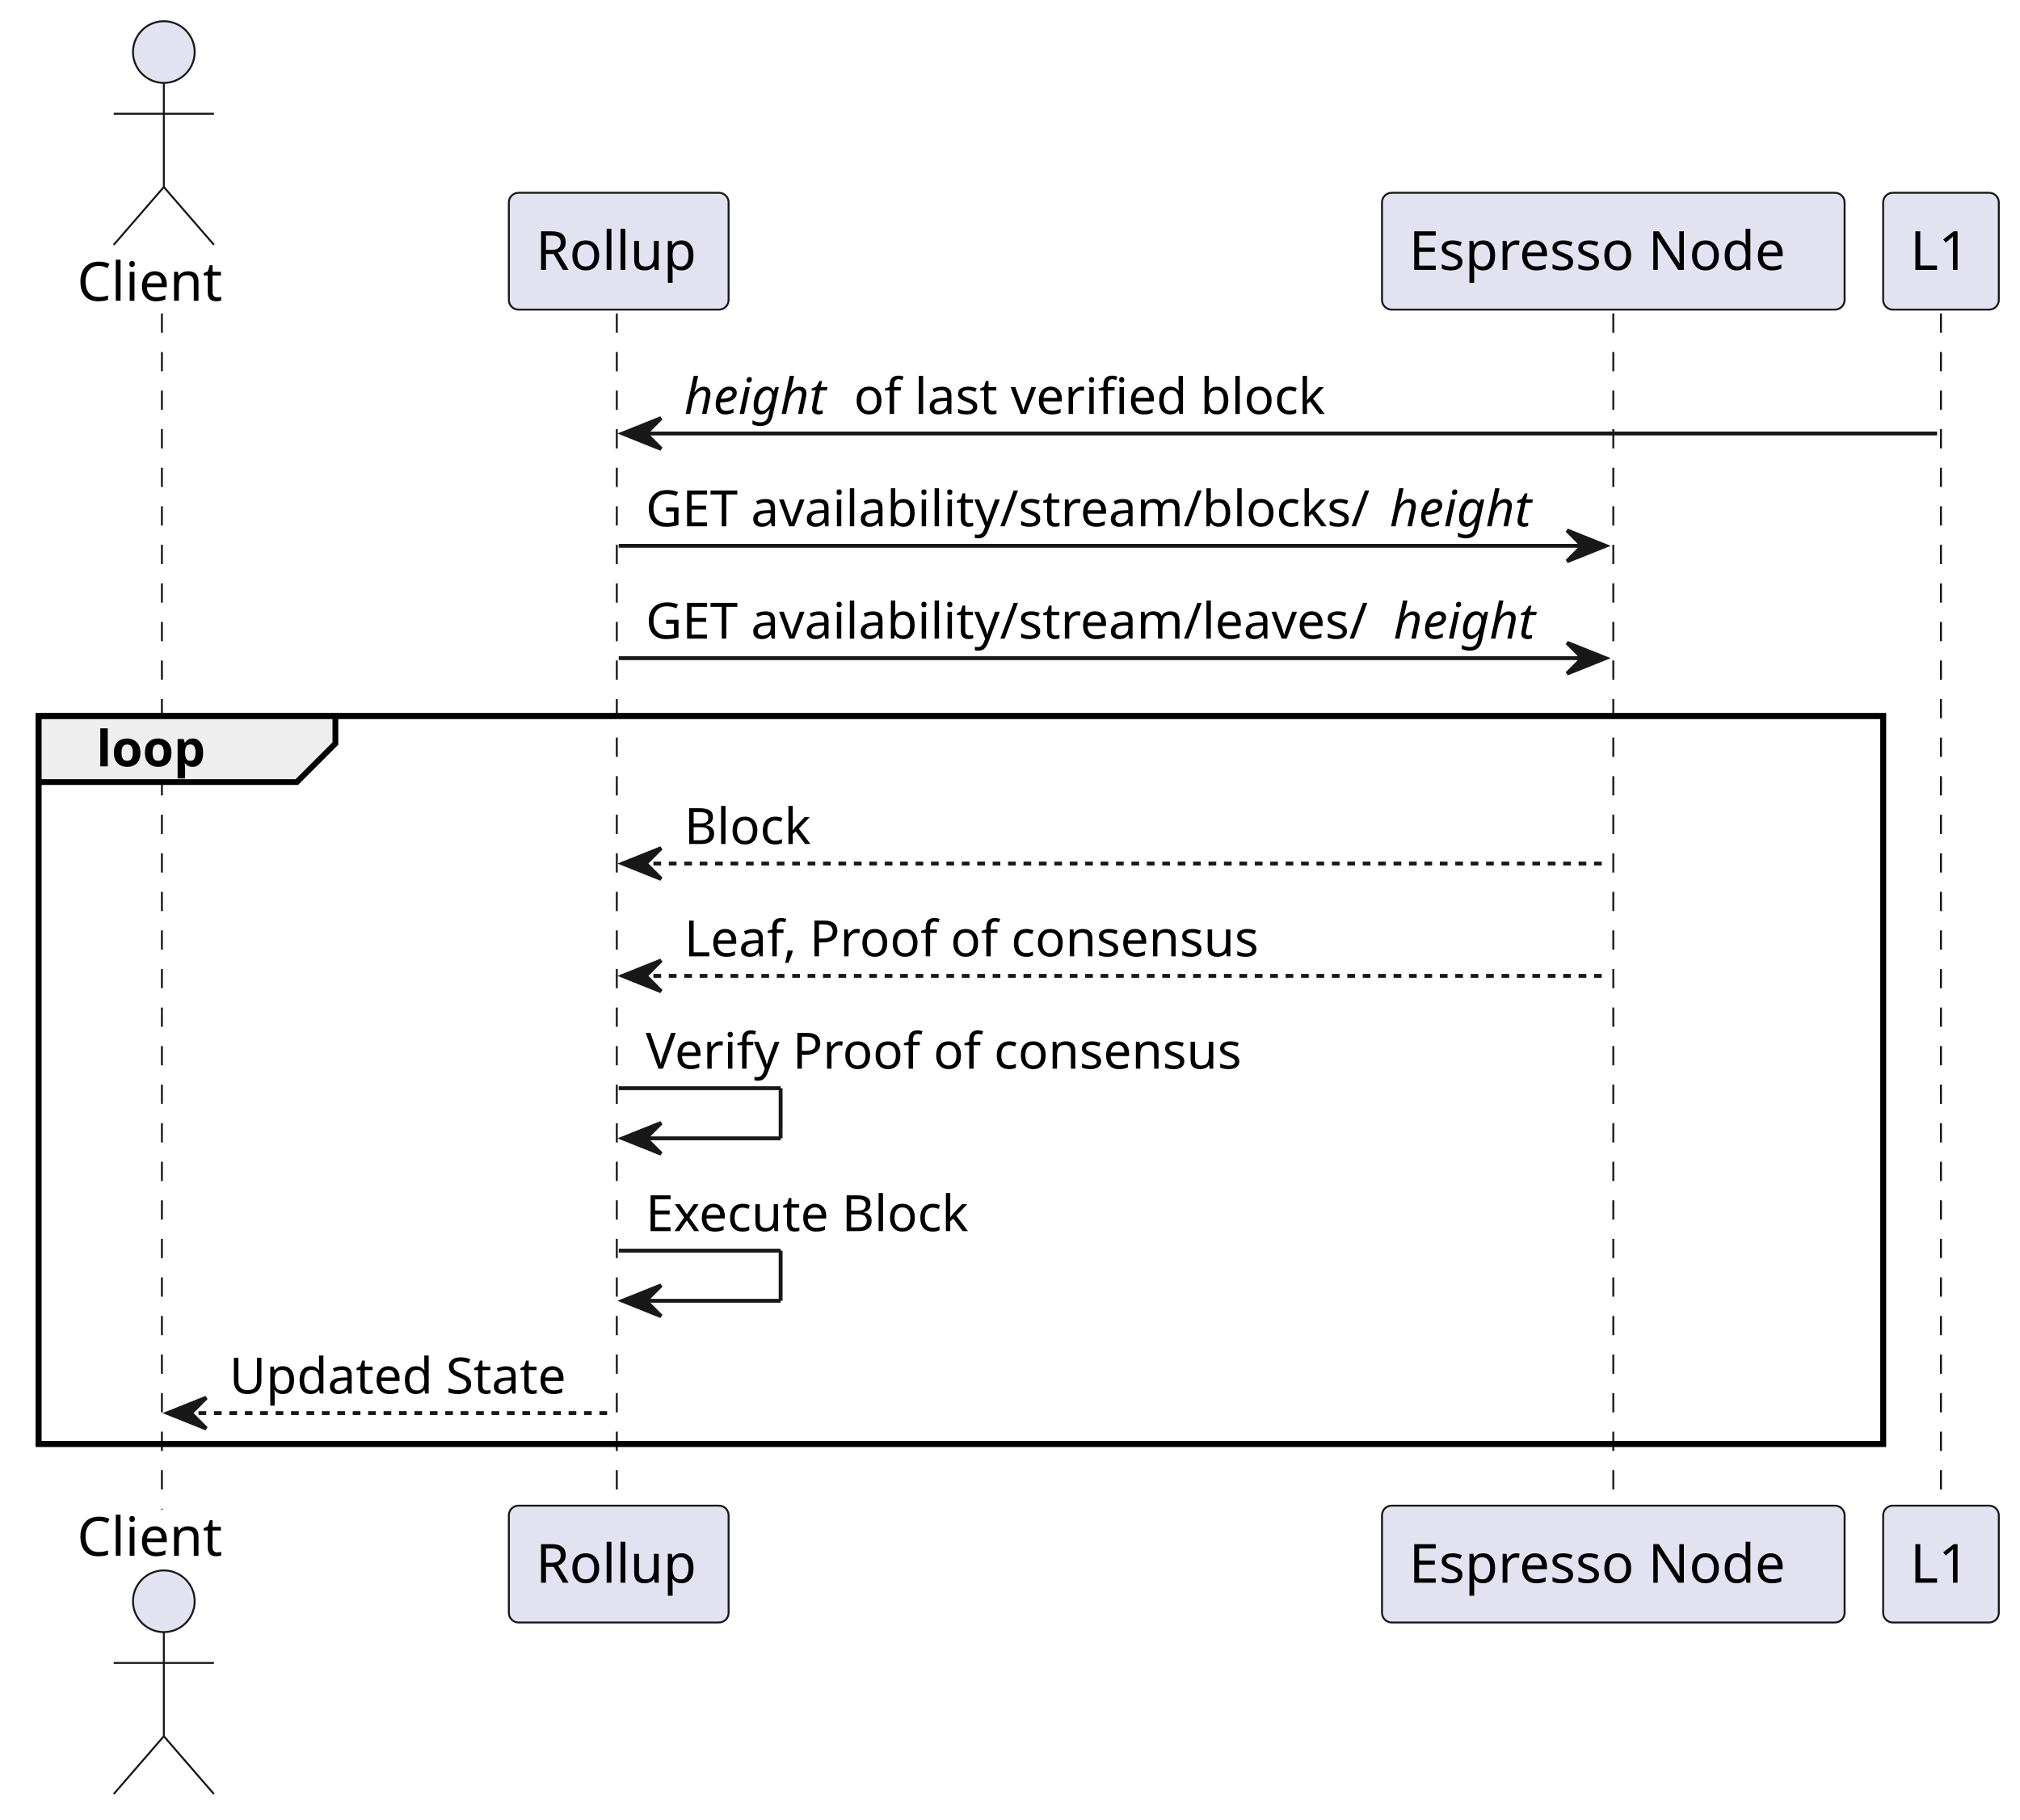
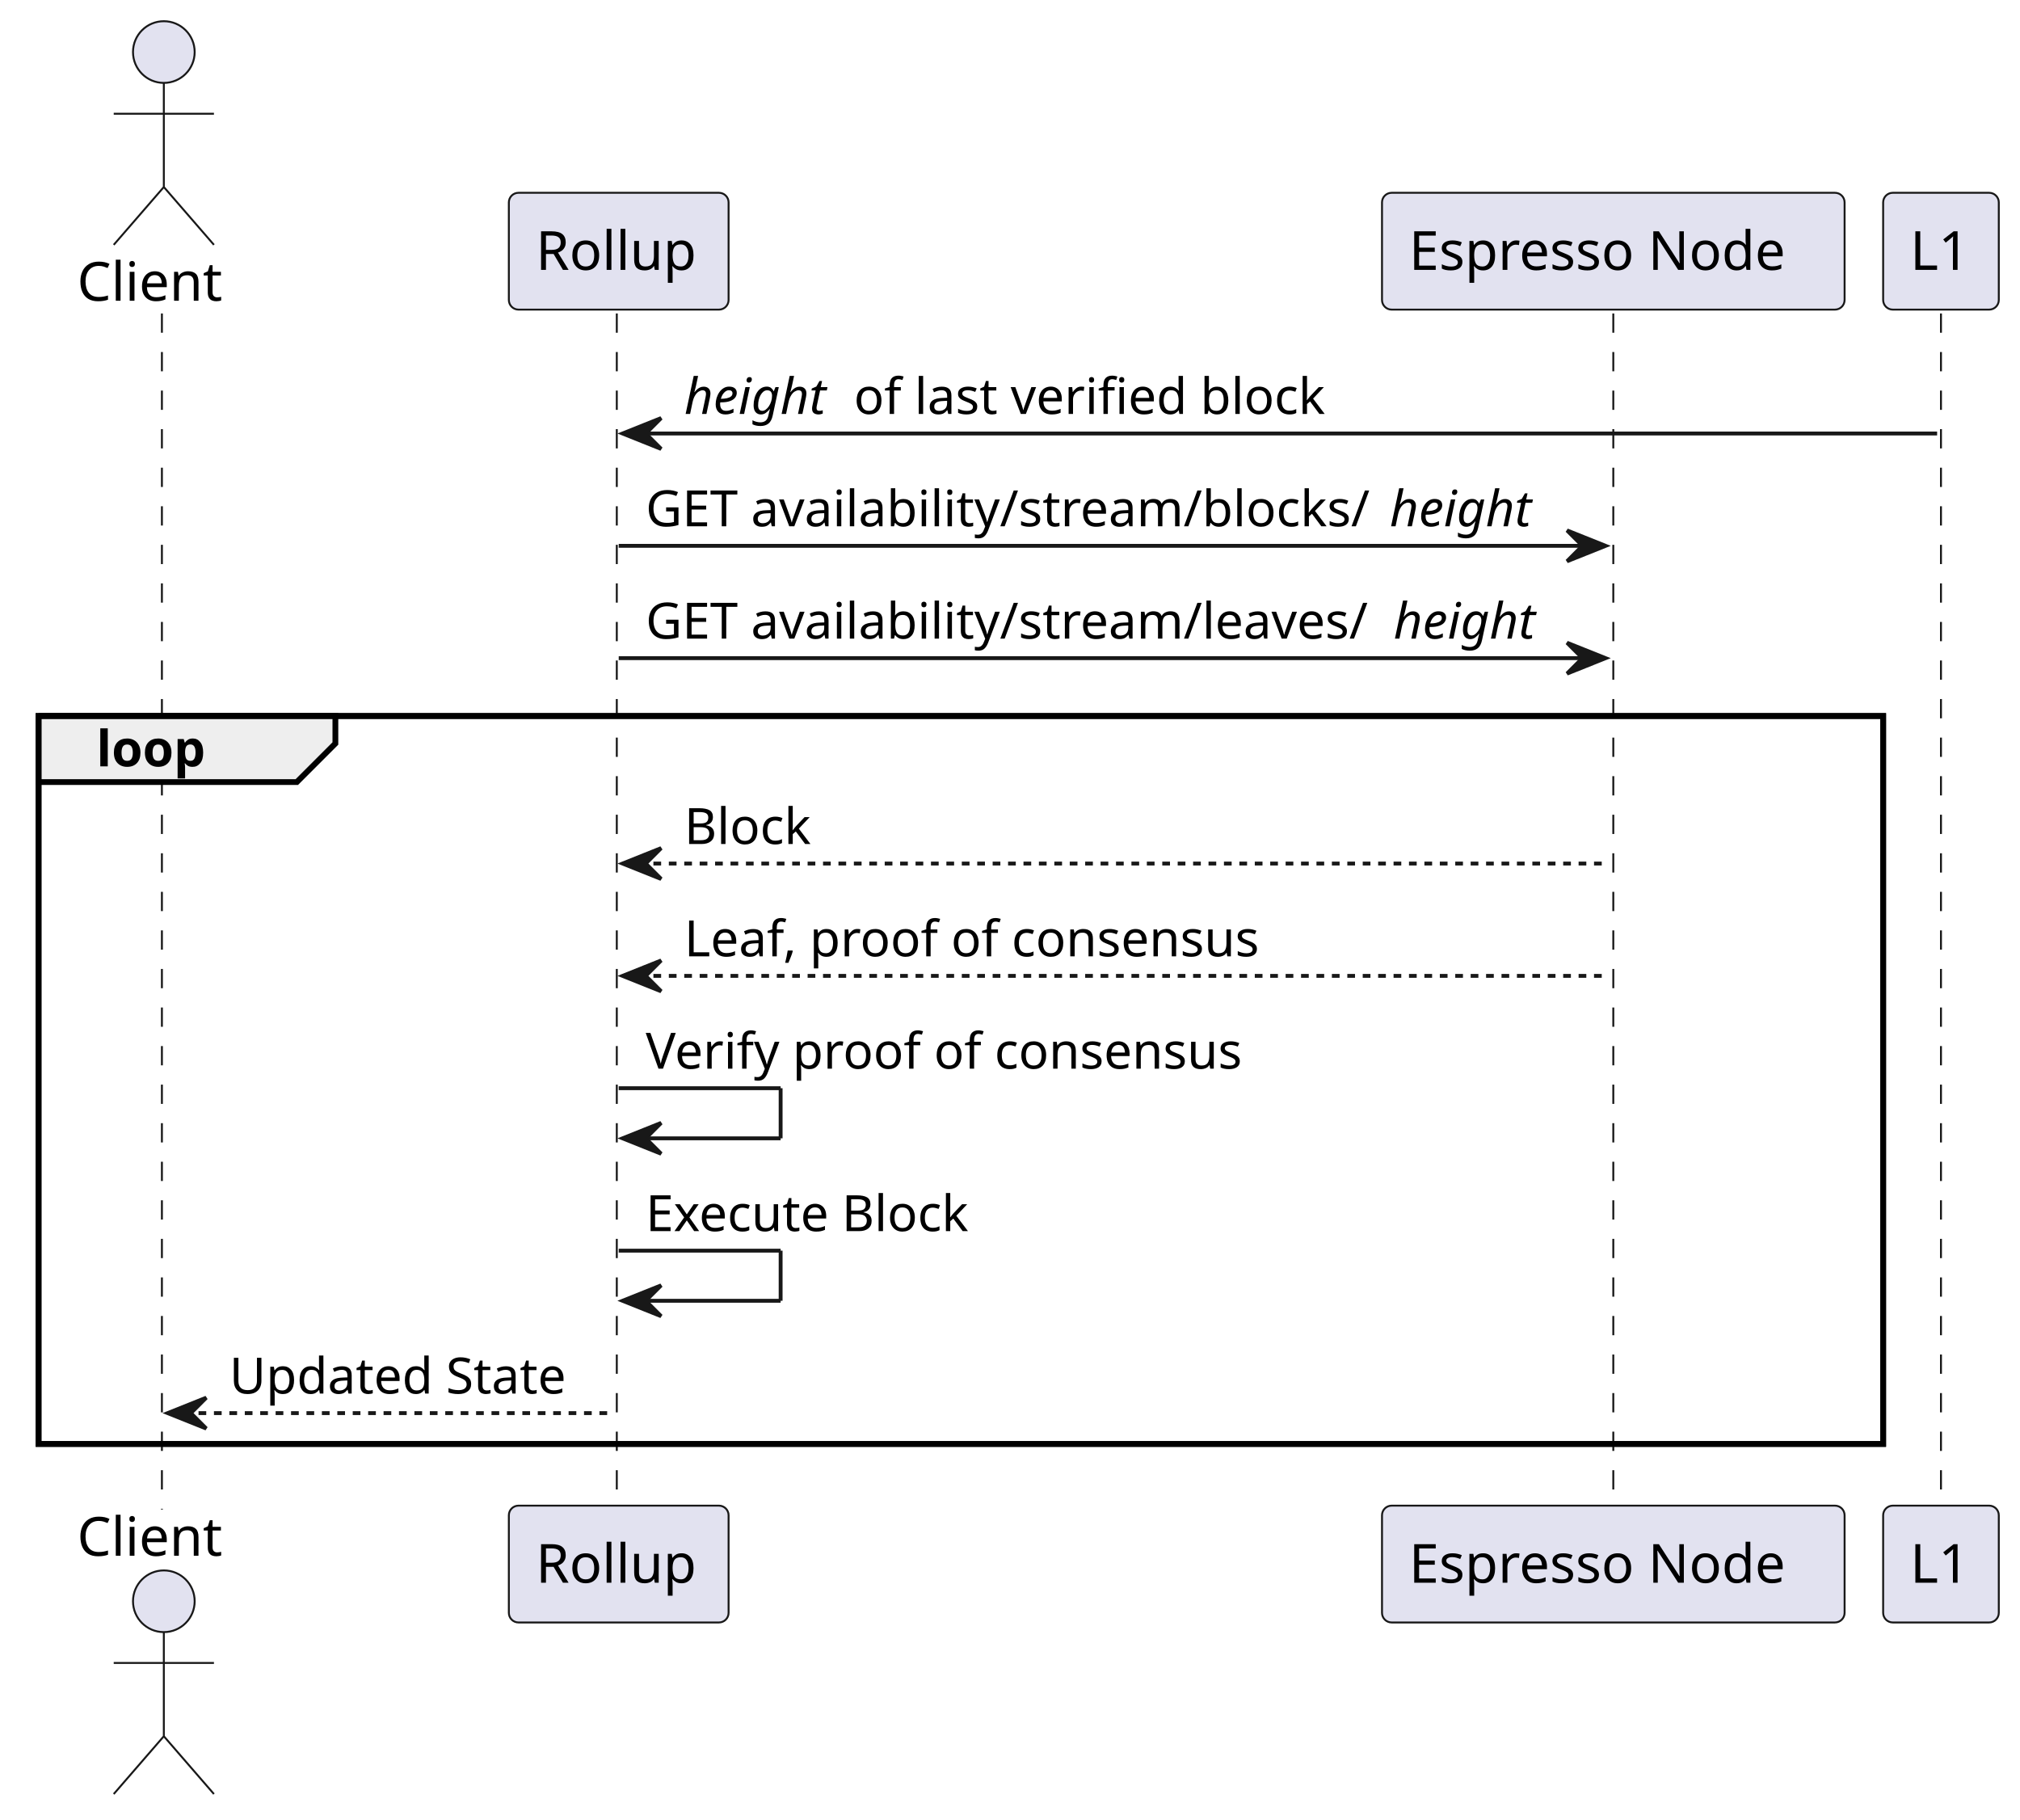
<svg xmlns="http://www.w3.org/2000/svg" contentStyleType="text/css" height="472px" preserveAspectRatio="none" style="width:524px;height:472px;background:#FFFFFF;" version="1.1" viewBox="0 0 524 472" width="524px" zoomAndPan="magnify">
  <defs />
  <g>
    <rect fill="none" height="188.797" style="stroke:#000000;stroke-width:1.5;" width="478.5" x="10" y="185.695" />
    <line style="stroke:#181818;stroke-width:0.5;stroke-dasharray:5.0,5.0;" x1="42" x2="42" y1="81.297" y2="391.492" />
    <line style="stroke:#181818;stroke-width:0.5;stroke-dasharray:5.0,5.0;" x1="160" x2="160" y1="81.297" y2="391.492" />
    <line style="stroke:#181818;stroke-width:0.5;stroke-dasharray:5.0,5.0;" x1="418.5" x2="418.5" y1="81.297" y2="391.492" />
    <line style="stroke:#181818;stroke-width:0.5;stroke-dasharray:5.0,5.0;" x1="503.5" x2="503.5" y1="81.297" y2="391.492" />
    <text fill="#000000" font-family="sans-serif" font-size="14" lengthAdjust="spacing" textLength="39" x="20" y="77.995">Client</text>
    <ellipse cx="42.5" cy="13.5" fill="#E2E2F0" rx="8" ry="8" style="stroke:#181818;stroke-width:0.5;" />
    <path d="M42.5,21.5 L42.5,48.5 M29.5,29.5 L55.5,29.5 M42.5,48.5 L29.5,63.5 M42.5,48.5 L55.5,63.5 " fill="none" style="stroke:#181818;stroke-width:0.5;" />
    <text fill="#000000" font-family="sans-serif" font-size="14" lengthAdjust="spacing" textLength="39" x="20" y="403.487">Client</text>
    <ellipse cx="42.5" cy="415.289" fill="#E2E2F0" rx="8" ry="8" style="stroke:#181818;stroke-width:0.5;" />
    <path d="M42.5,423.289 L42.5,450.289 M29.5,431.289 L55.5,431.289 M42.5,450.289 L29.5,465.289 M42.5,450.289 L55.5,465.289 " fill="none" style="stroke:#181818;stroke-width:0.5;" />
    <rect fill="#E2E2F0" height="30.297" rx="2.5" ry="2.5" style="stroke:#181818;stroke-width:0.5;" width="57" x="132" y="50" />
    <text fill="#000000" font-family="sans-serif" font-size="14" lengthAdjust="spacing" textLength="43" x="139" y="69.995">Rollup</text>
    <rect fill="#E2E2F0" height="30.297" rx="2.5" ry="2.5" style="stroke:#181818;stroke-width:0.5;" width="57" x="132" y="390.492" />
    <text fill="#000000" font-family="sans-serif" font-size="14" lengthAdjust="spacing" textLength="43" x="139" y="410.487">Rollup</text>
    <rect fill="#E2E2F0" height="30.297" rx="2.5" ry="2.5" style="stroke:#181818;stroke-width:0.5;" width="120" x="358.5" y="50" />
    <text fill="#000000" font-family="sans-serif" font-size="14" lengthAdjust="spacing" textLength="106" x="365.5" y="69.995">Espresso Node</text>
    <rect fill="#E2E2F0" height="30.297" rx="2.5" ry="2.5" style="stroke:#181818;stroke-width:0.5;" width="120" x="358.5" y="390.492" />
    <text fill="#000000" font-family="sans-serif" font-size="14" lengthAdjust="spacing" textLength="106" x="365.5" y="410.487">Espresso Node</text>
    <rect fill="#E2E2F0" height="30.297" rx="2.5" ry="2.5" style="stroke:#181818;stroke-width:0.5;" width="30" x="488.5" y="50" />
    <text fill="#000000" font-family="sans-serif" font-size="14" lengthAdjust="spacing" textLength="16" x="495.5" y="69.995">L1</text>
    <rect fill="#E2E2F0" height="30.297" rx="2.5" ry="2.5" style="stroke:#181818;stroke-width:0.5;" width="30" x="488.5" y="390.492" />
    <text fill="#000000" font-family="sans-serif" font-size="14" lengthAdjust="spacing" textLength="16" x="495.5" y="410.487">L1</text>
    <polygon fill="#181818" points="171.5,108.43,161.5,112.43,171.5,116.43,167.5,112.43" style="stroke:#181818;stroke-width:1.0;" />
    <line style="stroke:#181818;stroke-width:1.0;" x1="165.5" x2="502.5" y1="112.43" y2="112.43" />
    <text fill="#000000" font-family="sans-serif" font-size="13" font-style="italic" lengthAdjust="spacing" textLength="40" x="177.5" y="107.364">height</text>
    <text fill="#000000" font-family="sans-serif" font-size="13" lengthAdjust="spacing" textLength="126" x="221.5" y="107.364">of last verified block</text>
    <polygon fill="#181818" points="406.5,137.562,416.5,141.562,406.5,145.562,410.5,141.562" style="stroke:#181818;stroke-width:1.0;" />
    <line style="stroke:#181818;stroke-width:1.0;" x1="160.5" x2="412.5" y1="141.562" y2="141.562" />
    <text fill="#000000" font-family="sans-serif" font-size="13" lengthAdjust="spacing" textLength="193" x="167.5" y="136.497">GET availability/stream/blocks/</text>
    <text fill="#000000" font-family="sans-serif" font-size="13" font-style="italic" lengthAdjust="spacing" textLength="40" x="360.5" y="136.497">height</text>
    <polygon fill="#181818" points="406.5,166.695,416.5,170.695,406.5,174.695,410.5,170.695" style="stroke:#181818;stroke-width:1.0;" />
    <line style="stroke:#181818;stroke-width:1.0;" x1="160.5" x2="412.5" y1="170.695" y2="170.695" />
    <text fill="#000000" font-family="sans-serif" font-size="13" lengthAdjust="spacing" textLength="194" x="167.5" y="165.629">GET availability/stream/leaves/</text>
    <text fill="#000000" font-family="sans-serif" font-size="13" font-style="italic" lengthAdjust="spacing" textLength="40" x="361.5" y="165.629">height</text>
    <path d="M10,185.695 L87,185.695 L87,192.828 L77,202.828 L10,202.828 L10,185.695 " fill="#EEEEEE" style="stroke:#000000;stroke-width:1.5;" />
    <rect fill="none" height="188.797" style="stroke:#000000;stroke-width:1.5;" width="478.5" x="10" y="185.695" />
    <text fill="#000000" font-family="sans-serif" font-size="13" font-weight="bold" lengthAdjust="spacing" textLength="32" x="25" y="198.762">loop</text>
    <polygon fill="#181818" points="171.5,219.961,161.5,223.961,171.5,227.961,167.5,223.961" style="stroke:#181818;stroke-width:1.0;" />
    <line style="stroke:#181818;stroke-width:1.0;stroke-dasharray:2.0,2.0;" x1="165.5" x2="417.5" y1="223.961" y2="223.961" />
    <text fill="#000000" font-family="sans-serif" font-size="13" lengthAdjust="spacing" textLength="34" x="177.5" y="218.895">Block</text>
    <polygon fill="#181818" points="171.5,249.094,161.5,253.094,171.5,257.094,167.5,253.094" style="stroke:#181818;stroke-width:1.0;" />
    <line style="stroke:#181818;stroke-width:1.0;stroke-dasharray:2.0,2.0;" x1="165.5" x2="417.5" y1="253.094" y2="253.094" />
-     <text fill="#000000" font-family="sans-serif" font-size="13" lengthAdjust="spacing" textLength="156" x="177.5" y="248.028">Leaf, Proof of consensus</text>
+     <text fill="#000000" font-family="sans-serif" font-size="13" lengthAdjust="spacing" textLength="156" x="177.5" y="248.028">Leaf, proof of consensus</text>
    <line style="stroke:#181818;stroke-width:1.0;" x1="160.5" x2="202.5" y1="282.227" y2="282.227" />
    <line style="stroke:#181818;stroke-width:1.0;" x1="202.5" x2="202.5" y1="282.227" y2="295.227" />
    <line style="stroke:#181818;stroke-width:1.0;" x1="161.5" x2="202.5" y1="295.227" y2="295.227" />
    <polygon fill="#181818" points="171.5,291.227,161.5,295.227,171.5,299.227,167.5,295.227" style="stroke:#181818;stroke-width:1.0;" />
-     <text fill="#000000" font-family="sans-serif" font-size="13" lengthAdjust="spacing" textLength="161" x="167.5" y="277.161">Verify Proof of consensus</text>
+     <text fill="#000000" font-family="sans-serif" font-size="13" lengthAdjust="spacing" textLength="161" x="167.5" y="277.161">Verify proof of consensus</text>
    <line style="stroke:#181818;stroke-width:1.0;" x1="160.5" x2="202.5" y1="324.359" y2="324.359" />
    <line style="stroke:#181818;stroke-width:1.0;" x1="202.5" x2="202.5" y1="324.359" y2="337.359" />
    <line style="stroke:#181818;stroke-width:1.0;" x1="161.5" x2="202.5" y1="337.359" y2="337.359" />
    <polygon fill="#181818" points="171.5,333.359,161.5,337.359,171.5,341.359,167.5,337.359" style="stroke:#181818;stroke-width:1.0;" />
    <text fill="#000000" font-family="sans-serif" font-size="13" lengthAdjust="spacing" textLength="89" x="167.5" y="319.293">Execute Block</text>
    <polygon fill="#181818" points="53.5,362.492,43.5,366.492,53.5,370.492,49.5,366.492" style="stroke:#181818;stroke-width:1.0;" />
    <line style="stroke:#181818;stroke-width:1.0;stroke-dasharray:2.0,2.0;" x1="47.5" x2="159.5" y1="366.492" y2="366.492" />
    <text fill="#000000" font-family="sans-serif" font-size="13" lengthAdjust="spacing" textLength="94" x="59.5" y="361.426">Updated State</text>
  </g>
</svg>
